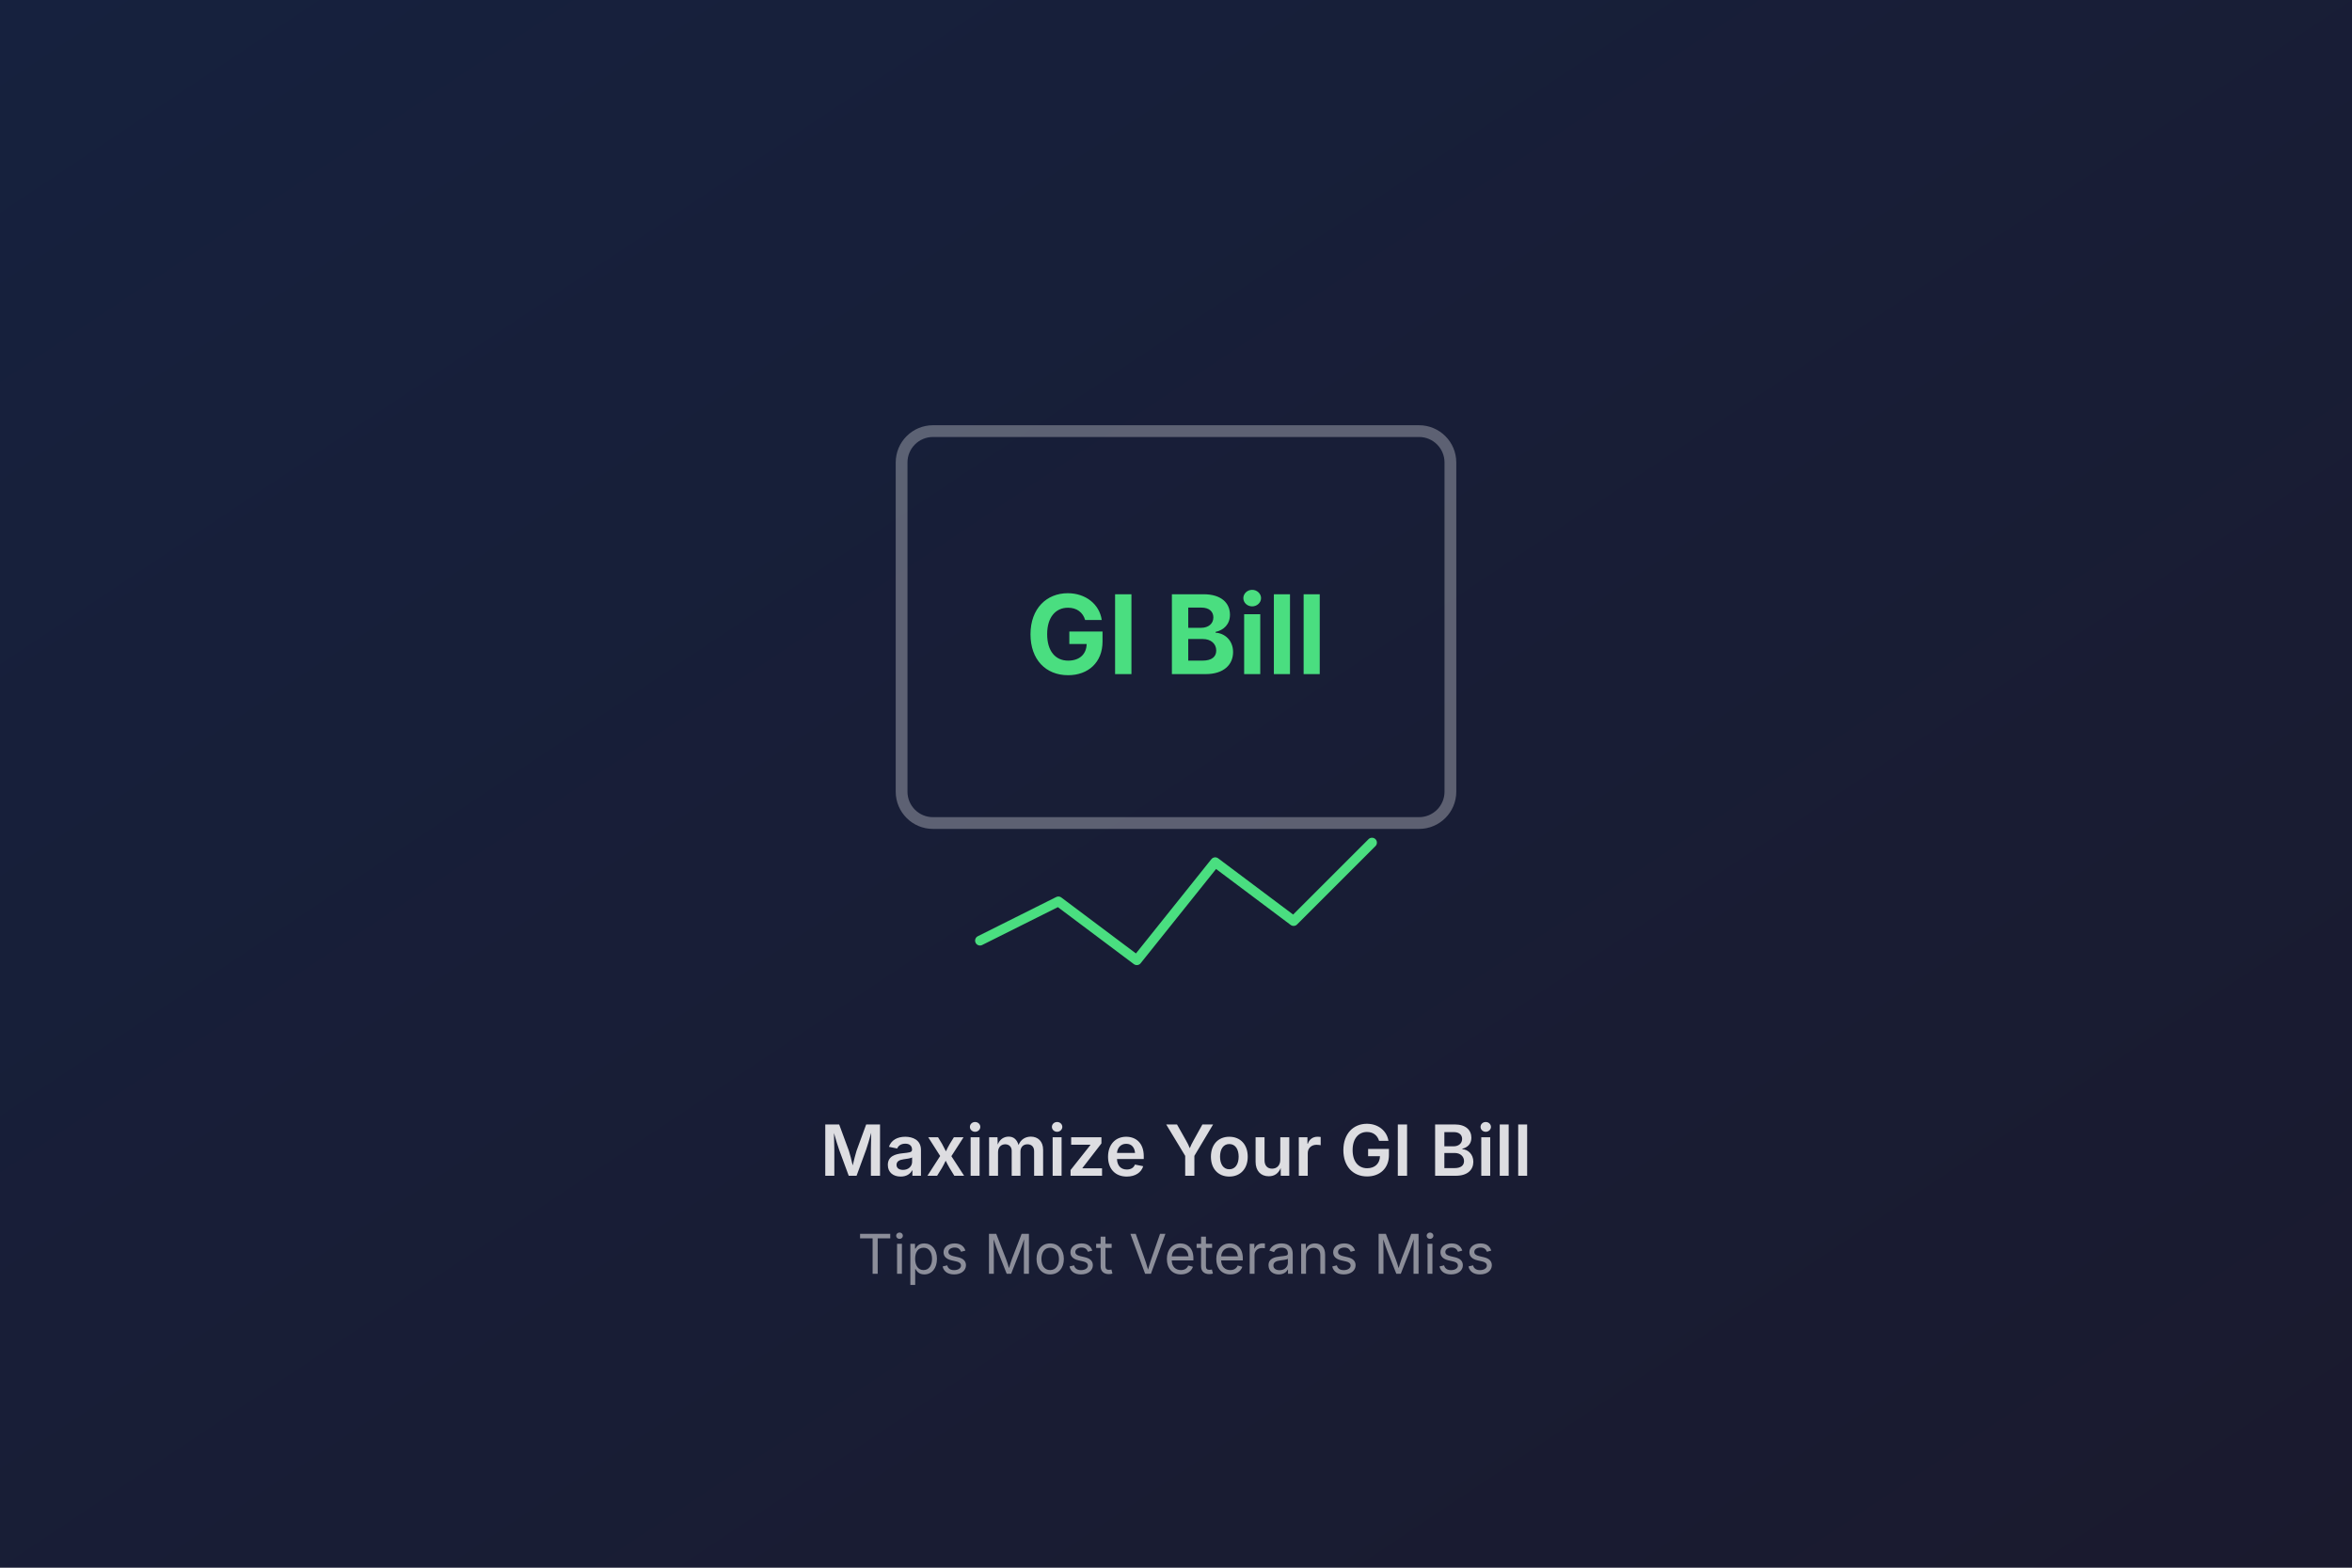
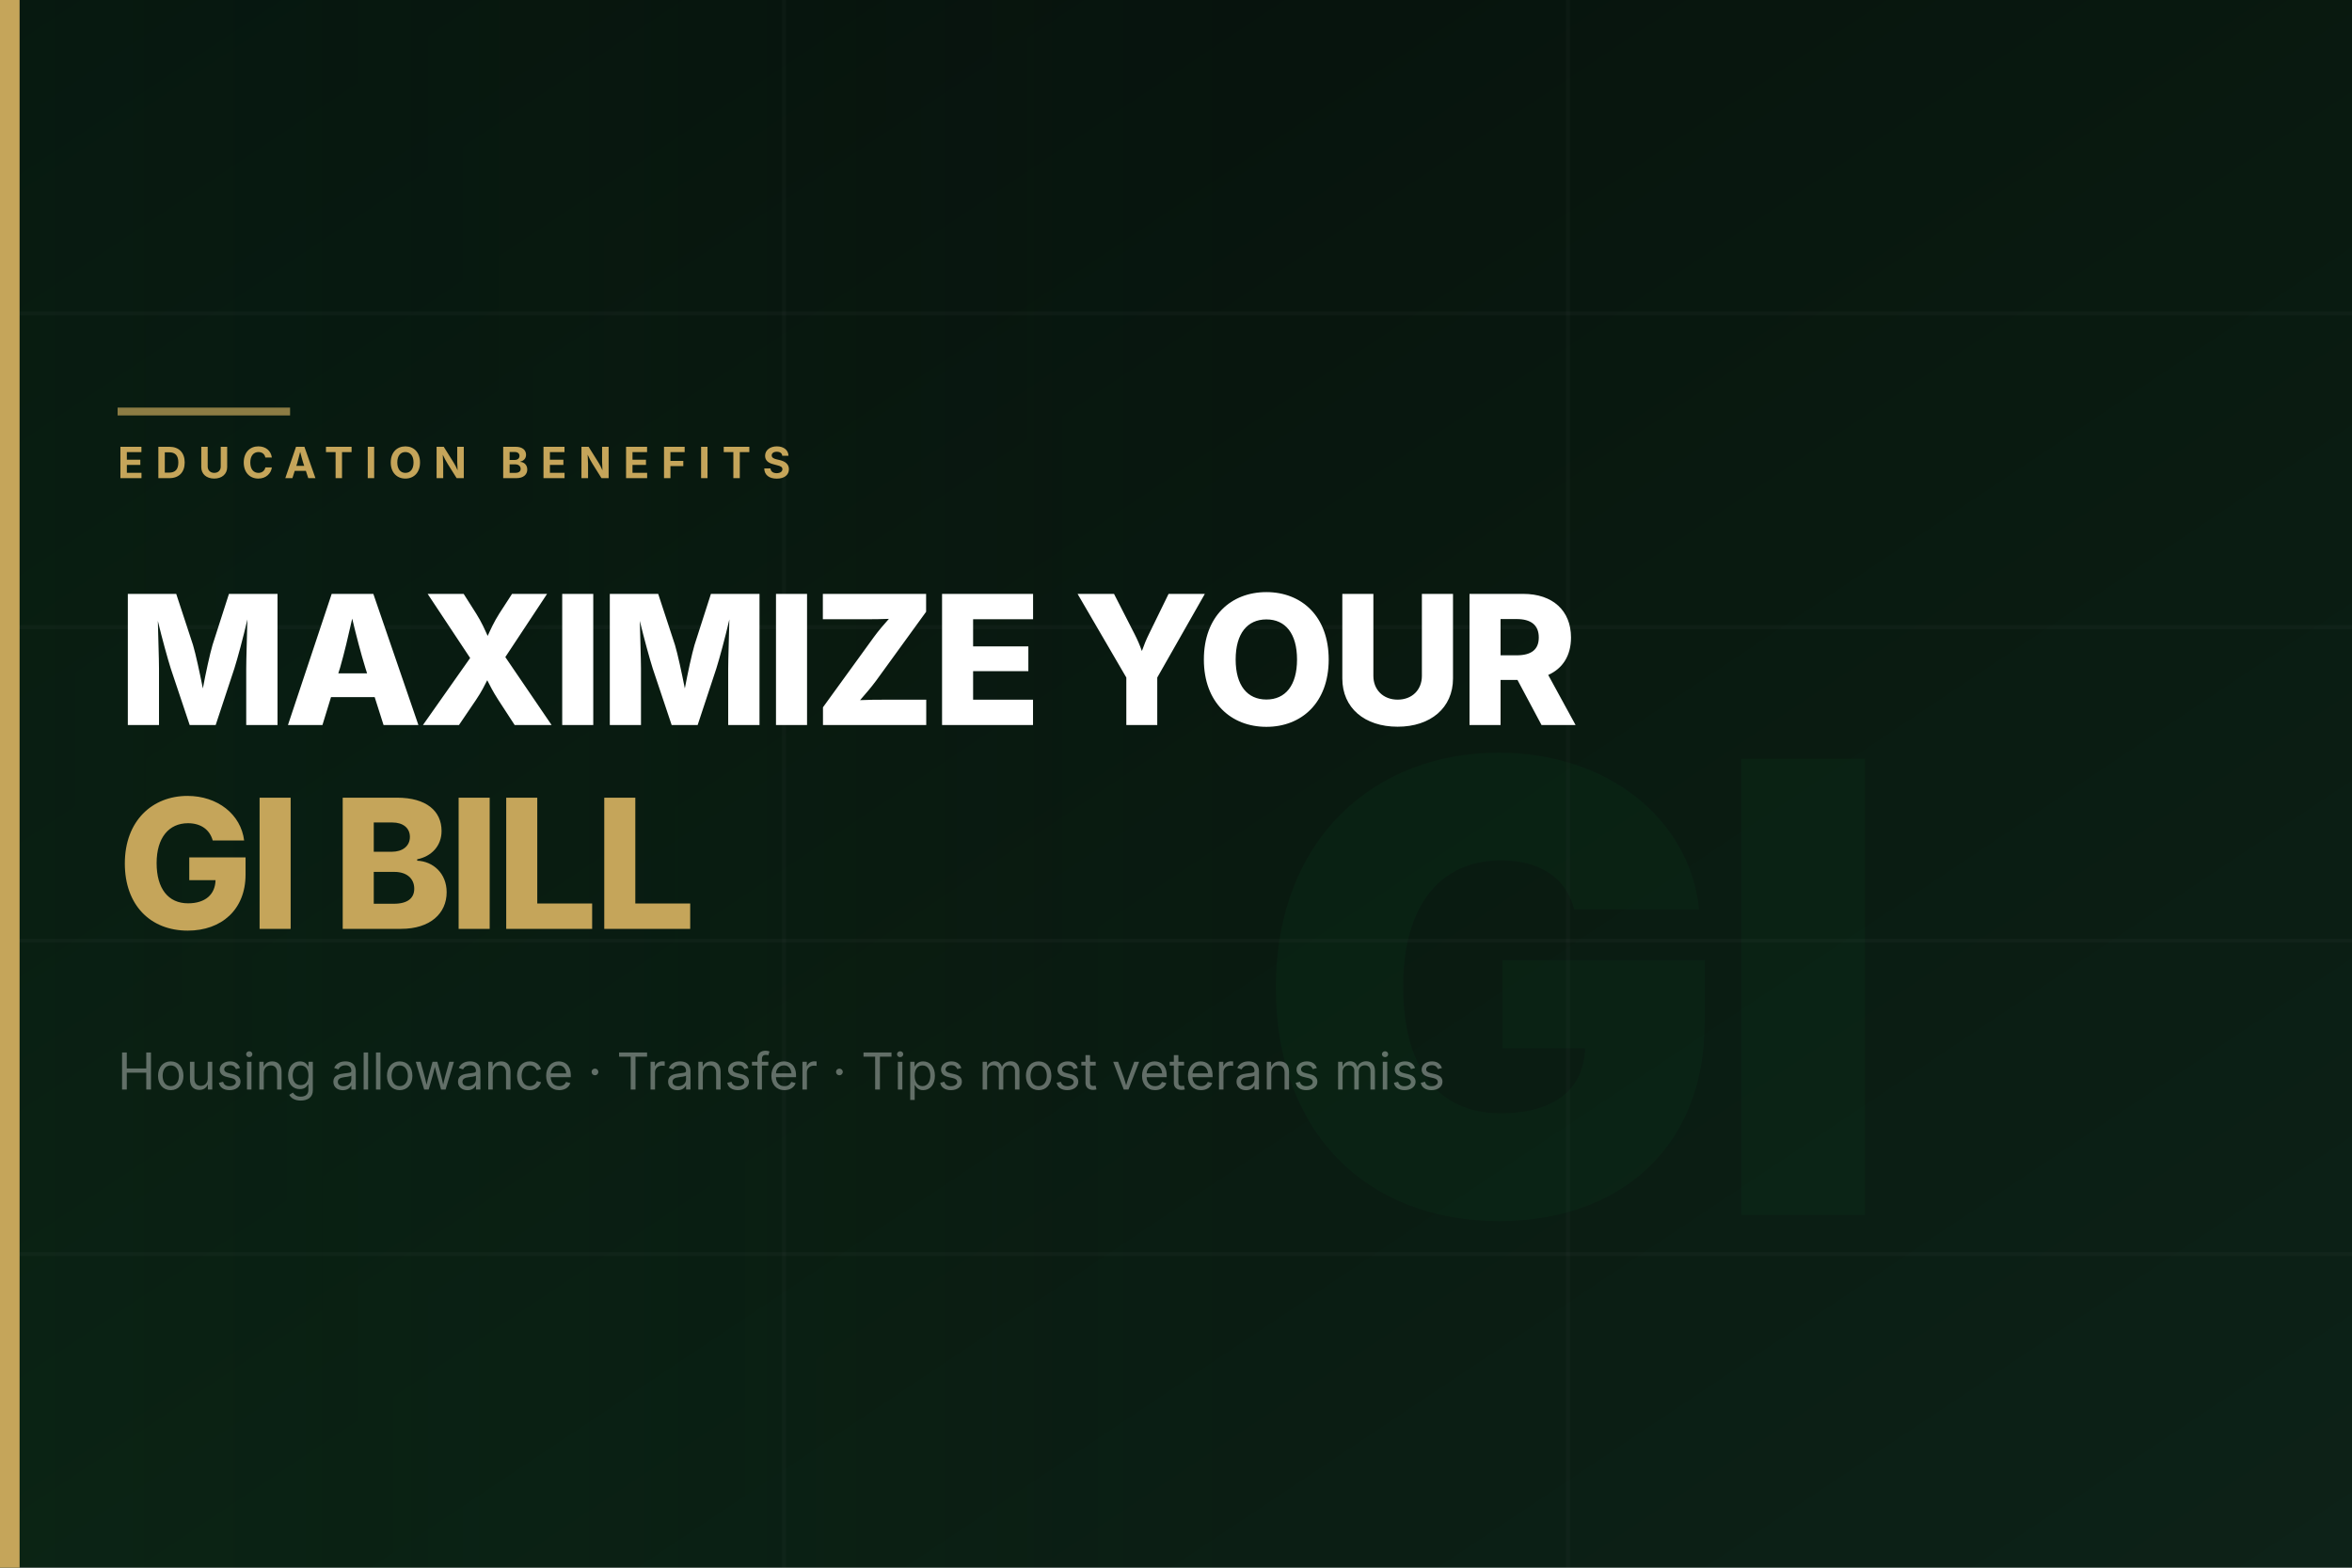
<svg xmlns="http://www.w3.org/2000/svg" viewBox="0 0 600 400">
  <defs>
-     <linearGradient id="bg" x1="0%" y1="0%" x2="100%" y2="100%">
-       <stop offset="0%" style="stop-color:#16213e" />
-       <stop offset="100%" style="stop-color:#1a1a2e" />
+     <linearGradient id="gi-bg" x1="0%" y1="0%" x2="100%" y2="100%">
+       <stop offset="0%" stop-color="#050d0a" />
+       <stop offset="55%" stop-color="#091a10" />
+       <stop offset="100%" stop-color="#0d2218" />
+     </linearGradient>
+     <linearGradient id="gi-green" x1="0%" y1="0%" x2="100%" y2="0%">
+       <stop offset="0%" stop-color="#166534" stop-opacity="0.14" />
+       <stop offset="100%" stop-color="#166534" stop-opacity="0" />
    </linearGradient>
  </defs>
-   <rect width="600" height="400" fill="url(#bg)" />
-   <rect x="230" y="110" width="140" height="100" rx="8" fill="none" stroke="rgba(255,255,255,0.3)" stroke-width="3" />
-   <text x="300" y="172" text-anchor="middle" fill="#4ade80" font-family="Inter,sans-serif" font-size="28" font-weight="700">GI Bill</text>
-   <path d="M250 240 L270 230 L290 245 L310 220 L330 235 L350 215" fill="none" stroke="#4ade80" stroke-width="2.5" stroke-linecap="round" stroke-linejoin="round" />
-   <text x="300" y="300" text-anchor="middle" fill="rgba(255,255,255,0.85)" font-family="Inter,sans-serif" font-size="18" font-weight="600">Maximize Your GI Bill</text>
-   <text x="300" y="325" text-anchor="middle" fill="rgba(255,255,255,0.5)" font-family="Inter,sans-serif" font-size="14">Tips Most Veterans Miss</text>
+   <rect width="600" height="400" fill="url(#gi-bg)" />
+   <rect x="0" y="0" width="320" height="400" fill="url(#gi-green)" />
+   <line x1="0" y1="80" x2="600" y2="80" stroke="rgba(255,255,255,0.025)" stroke-width="1" />
+   <line x1="0" y1="160" x2="600" y2="160" stroke="rgba(255,255,255,0.025)" stroke-width="1" />
+   <line x1="0" y1="240" x2="600" y2="240" stroke="rgba(255,255,255,0.025)" stroke-width="1" />
+   <line x1="0" y1="320" x2="600" y2="320" stroke="rgba(255,255,255,0.025)" stroke-width="1" />
+   <line x1="200" y1="0" x2="200" y2="400" stroke="rgba(255,255,255,0.02)" stroke-width="1" />
+   <line x1="400" y1="0" x2="400" y2="400" stroke="rgba(255,255,255,0.02)" stroke-width="1" />
+   <text x="320" y="310" font-family="'Inter','Helvetica Neue',Arial,sans-serif" font-size="160" font-weight="900" fill="rgba(22,101,52,0.09)" letter-spacing="-4">GI</text>
+   <rect x="0" y="0" width="5" height="400" fill="#C5A55A" />
+   <rect x="30" y="104" width="44" height="2" fill="#C5A55A" opacity="0.7" />
+   <text x="30" y="122" font-family="'Inter','Helvetica Neue',Arial,sans-serif" font-size="11" font-weight="700" fill="#C5A55A" letter-spacing="3">EDUCATION BENEFITS</text>
+   <text x="30" y="185" font-family="'Inter','Helvetica Neue',Arial,sans-serif" font-size="46" font-weight="800" fill="#ffffff" letter-spacing="-1">MAXIMIZE YOUR</text>
+   <text x="30" y="237" font-family="'Inter','Helvetica Neue',Arial,sans-serif" font-size="46" font-weight="800" fill="#C5A55A" letter-spacing="-1">GI BILL</text>
+   <text x="30" y="278" font-family="'Inter','Helvetica Neue',Arial,sans-serif" font-size="13" font-weight="400" fill="rgba(255,255,255,0.36)">Housing allowance · Transfer · Tips most veterans miss</text>
</svg>
